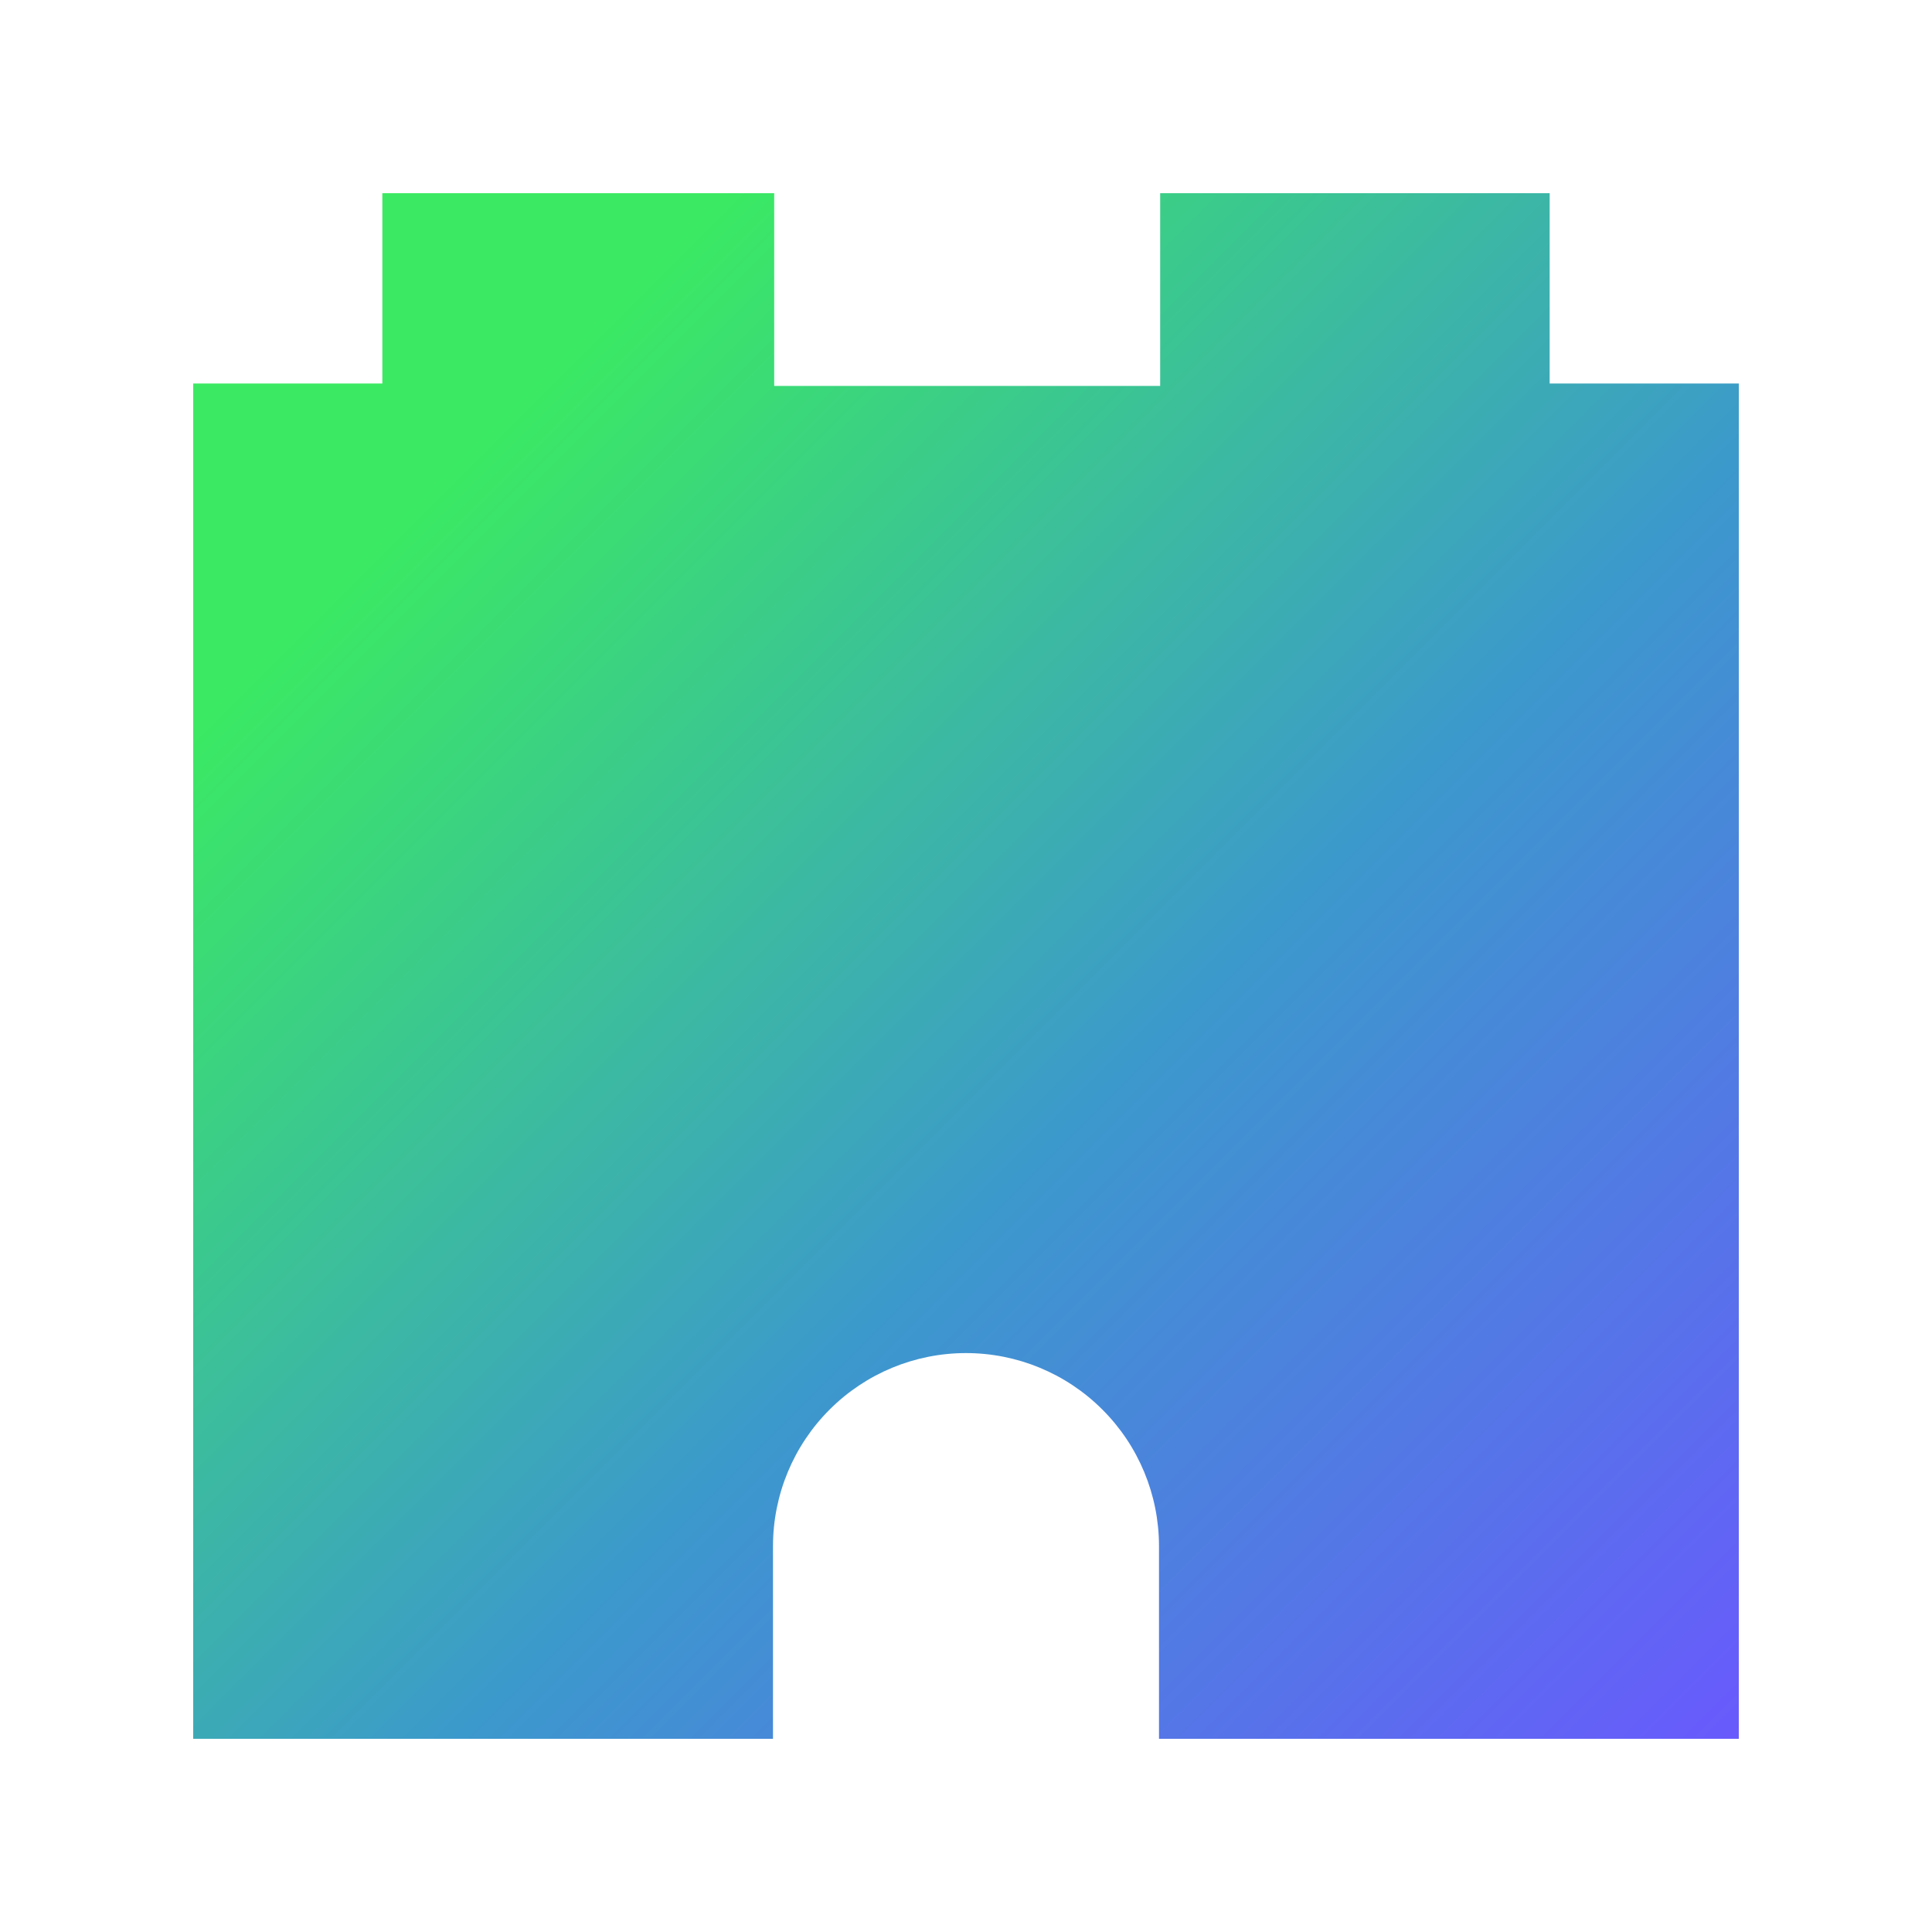
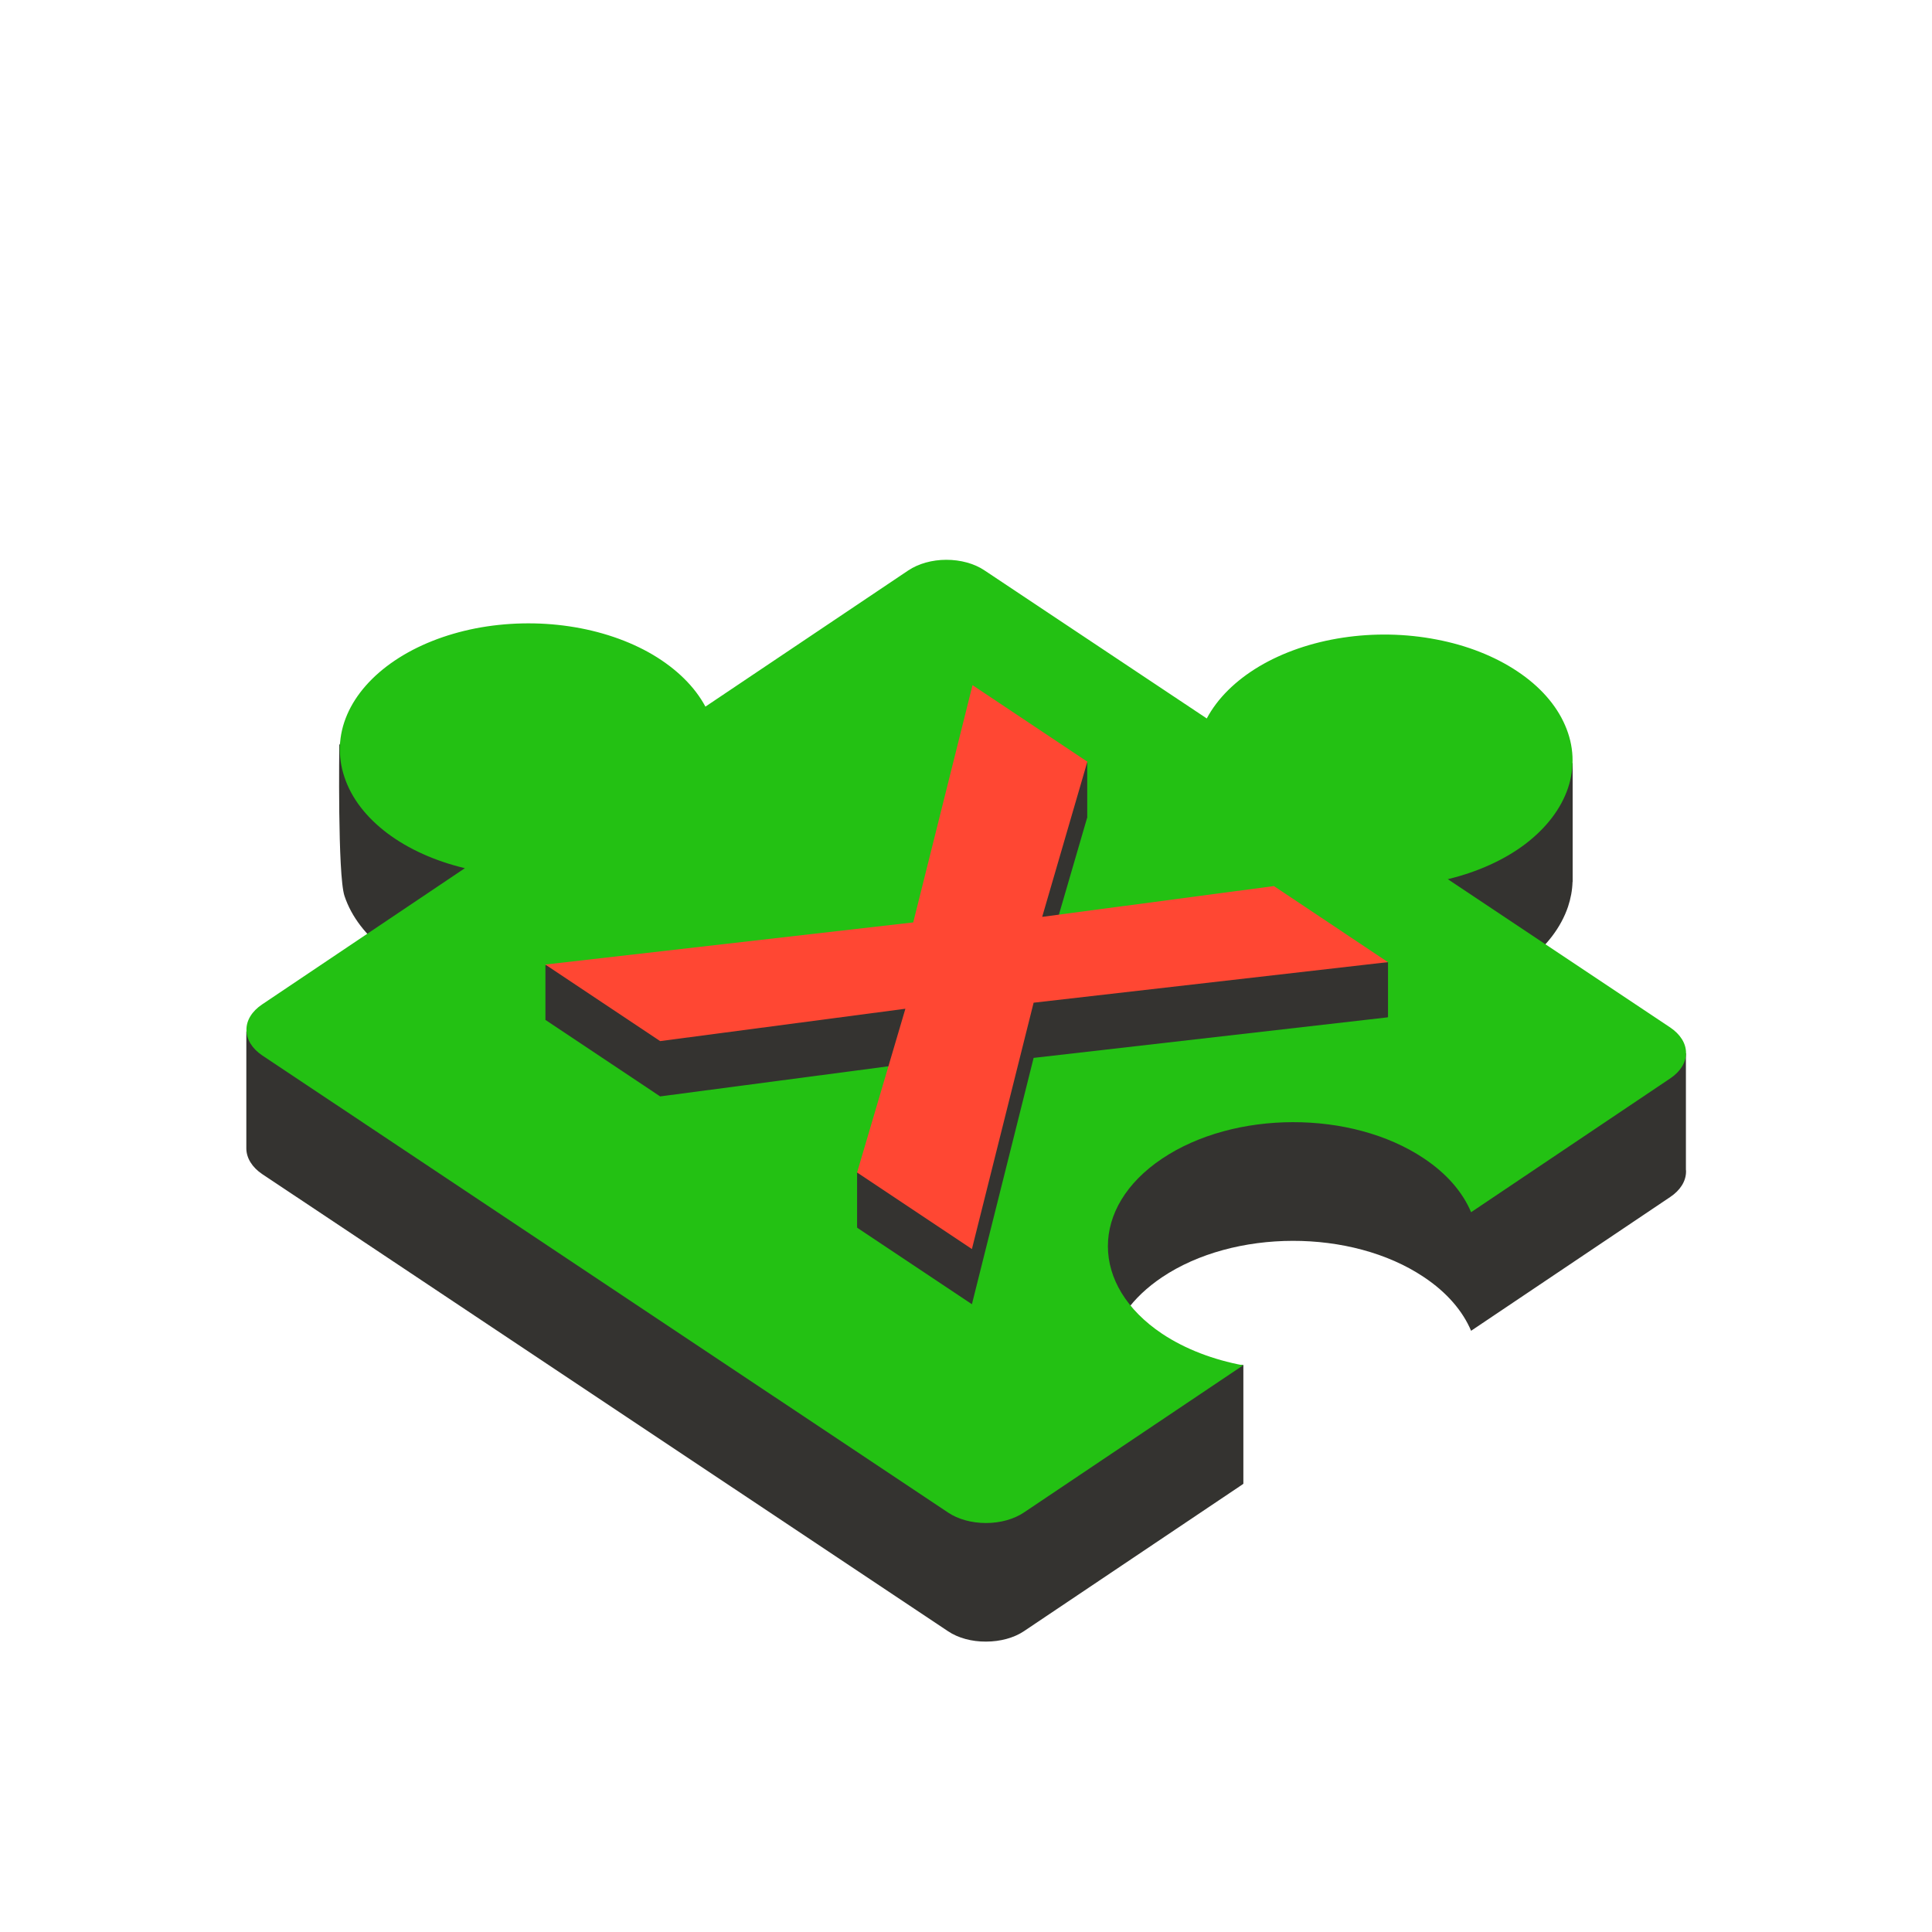
- <svg xmlns="http://www.w3.org/2000/svg" width="40" height="40" viewBox="0 0 40 40" fill="none">
-   <path d="M32.084 7.94V4H24.02V7.99H16.029V4H7.916V7.94H4V36H16.004V32.005C16.006 30.946 16.427 29.931 17.177 29.183C17.926 28.434 18.941 28.014 20 28.014C21.059 28.014 22.074 28.434 22.823 29.183C23.573 29.931 23.994 30.946 23.996 32.005V36H36V7.94H32.084Z" fill="url(#paint0_linear)" />
-   <defs>
-     <linearGradient id="paint0_linear" x1="2.942" y1="4.9" x2="37.777" y2="39.734" gradientUnits="userSpaceOnUse">
-       <stop offset="0.159" stop-color="#3BEA62" />
-       <stop offset="0.54" stop-color="#3C99CC" />
-       <stop offset="0.937" stop-color="#6B57FF" />
-     </linearGradient>
-   </defs>
+ <svg xmlns="http://www.w3.org/2000/svg" width="40" height="40" viewBox="0 0 16 16" fill="none">
+   <path fill-rule="evenodd" clip-rule="evenodd" d="M2.171 9.723C2.088 9.667 2.041 9.591 2.04 9.512C2.04 9.433 2.04 8.542 2.04 8.542L3.85 8.173C3.603 8.114 3.381 8.014 3.207 7.882C3.032 7.751 2.91 7.592 2.853 7.42C2.795 7.248 2.81 6.17 2.81 6.17C2.844 6.092 2.904 6.171 2.978 6.268L2.978 6.268L2.978 6.268L2.978 6.268C3.064 6.382 3.169 6.52 3.27 6.453C3.456 6.328 3.685 6.236 3.938 6.187C4.191 6.137 4.458 6.132 4.714 6.17C4.971 6.208 5.209 6.289 5.406 6.405C5.603 6.521 5.753 6.669 5.842 6.835L7.522 5.706C7.606 5.65 7.719 5.619 7.837 5.619C7.955 5.618 8.069 5.65 8.152 5.705L9.994 6.933C10.082 6.767 10.232 6.619 10.428 6.502C10.625 6.385 10.863 6.303 11.12 6.264C11.376 6.225 11.643 6.23 11.896 6.278C11.967 6.292 12.035 6.309 12.102 6.329V6.319H13.024V7.304H13.023C13.021 7.373 13.008 7.441 12.986 7.508C12.928 7.68 12.807 7.839 12.633 7.971C12.459 8.104 12.238 8.204 11.99 8.264L13.04 8.964V8.723H13.962V9.687C13.963 9.692 13.963 9.697 13.963 9.702C13.963 9.781 13.916 9.857 13.832 9.913L12.183 11.021C12.114 10.858 11.983 10.703 11.79 10.575C11.191 10.175 10.22 10.177 9.623 10.578C9.125 10.913 9.043 11.419 9.375 11.81V11.304H10.297V12.289H10.291L10.295 12.29L8.481 13.508C8.398 13.564 8.284 13.595 8.166 13.595C8.048 13.596 7.934 13.565 7.851 13.509L2.171 9.723Z" fill="#343330" />
+   <path fill-rule="evenodd" clip-rule="evenodd" d="M2.041 8.529C2.041 8.608 2.088 8.684 2.171 8.74L7.851 12.526C7.934 12.582 8.048 12.613 8.166 12.613C8.284 12.613 8.398 12.581 8.481 12.525L10.295 11.307C10.05 11.261 9.818 11.174 9.625 11.046C9.026 10.646 9.025 9.997 9.623 9.596C10.221 9.194 11.191 9.192 11.79 9.592C11.983 9.72 12.114 9.875 12.183 10.039L13.832 8.931C13.916 8.875 13.963 8.799 13.963 8.72C13.963 8.64 13.915 8.565 13.832 8.509L11.99 7.281C12.238 7.221 12.459 7.121 12.633 6.989C12.807 6.856 12.928 6.697 12.986 6.525C13.043 6.353 13.035 6.175 12.961 6.006C12.888 5.837 12.752 5.683 12.565 5.559C12.379 5.435 12.149 5.344 11.896 5.296C11.643 5.247 11.376 5.242 11.12 5.281C10.863 5.32 10.625 5.402 10.428 5.519C10.232 5.636 10.082 5.784 9.994 5.95L8.152 4.723C8.069 4.667 7.955 4.636 7.837 4.636C7.719 4.636 7.606 4.668 7.522 4.724L5.842 5.852C5.753 5.686 5.603 5.539 5.406 5.422C5.209 5.306 4.971 5.225 4.714 5.187C4.458 5.149 4.191 5.155 3.938 5.204C3.685 5.254 3.456 5.345 3.27 5.47C3.084 5.595 2.948 5.749 2.875 5.918C2.802 6.087 2.795 6.266 2.853 6.437C2.91 6.609 3.032 6.768 3.207 6.9C3.381 7.031 3.603 7.131 3.85 7.19L2.171 8.318C2.087 8.374 2.04 8.45 2.041 8.529Z" fill="#23C113" />
+   <path fill-rule="evenodd" clip-rule="evenodd" d="M11.491 8.423L11.494 8.425L8.56 8.761L8.049 10.801L7.098 10.167L7.1 10.162H7.098V9.709H7.234L7.498 8.812L5.467 9.08L4.518 8.447H4.517V8.447L4.516 8.446L4.517 8.446V7.993H5.248V8.362L7.563 8.096L8.054 6.132L8.724 6.578V6.312H9.004V6.765L9.005 6.766L8.631 8.05L10.55 7.796L10.81 7.969H11.495V8.423H11.491Z" fill="#343330" />
+   <path d="M10.55 7.338L11.494 7.968L8.56 8.304L8.049 10.344L7.098 9.71L7.498 8.354L5.467 8.622L4.516 7.988L7.563 7.639L8.054 5.674L9.005 6.308L8.631 7.593L10.55 7.338Z" fill="#FF4733" />
</svg>
